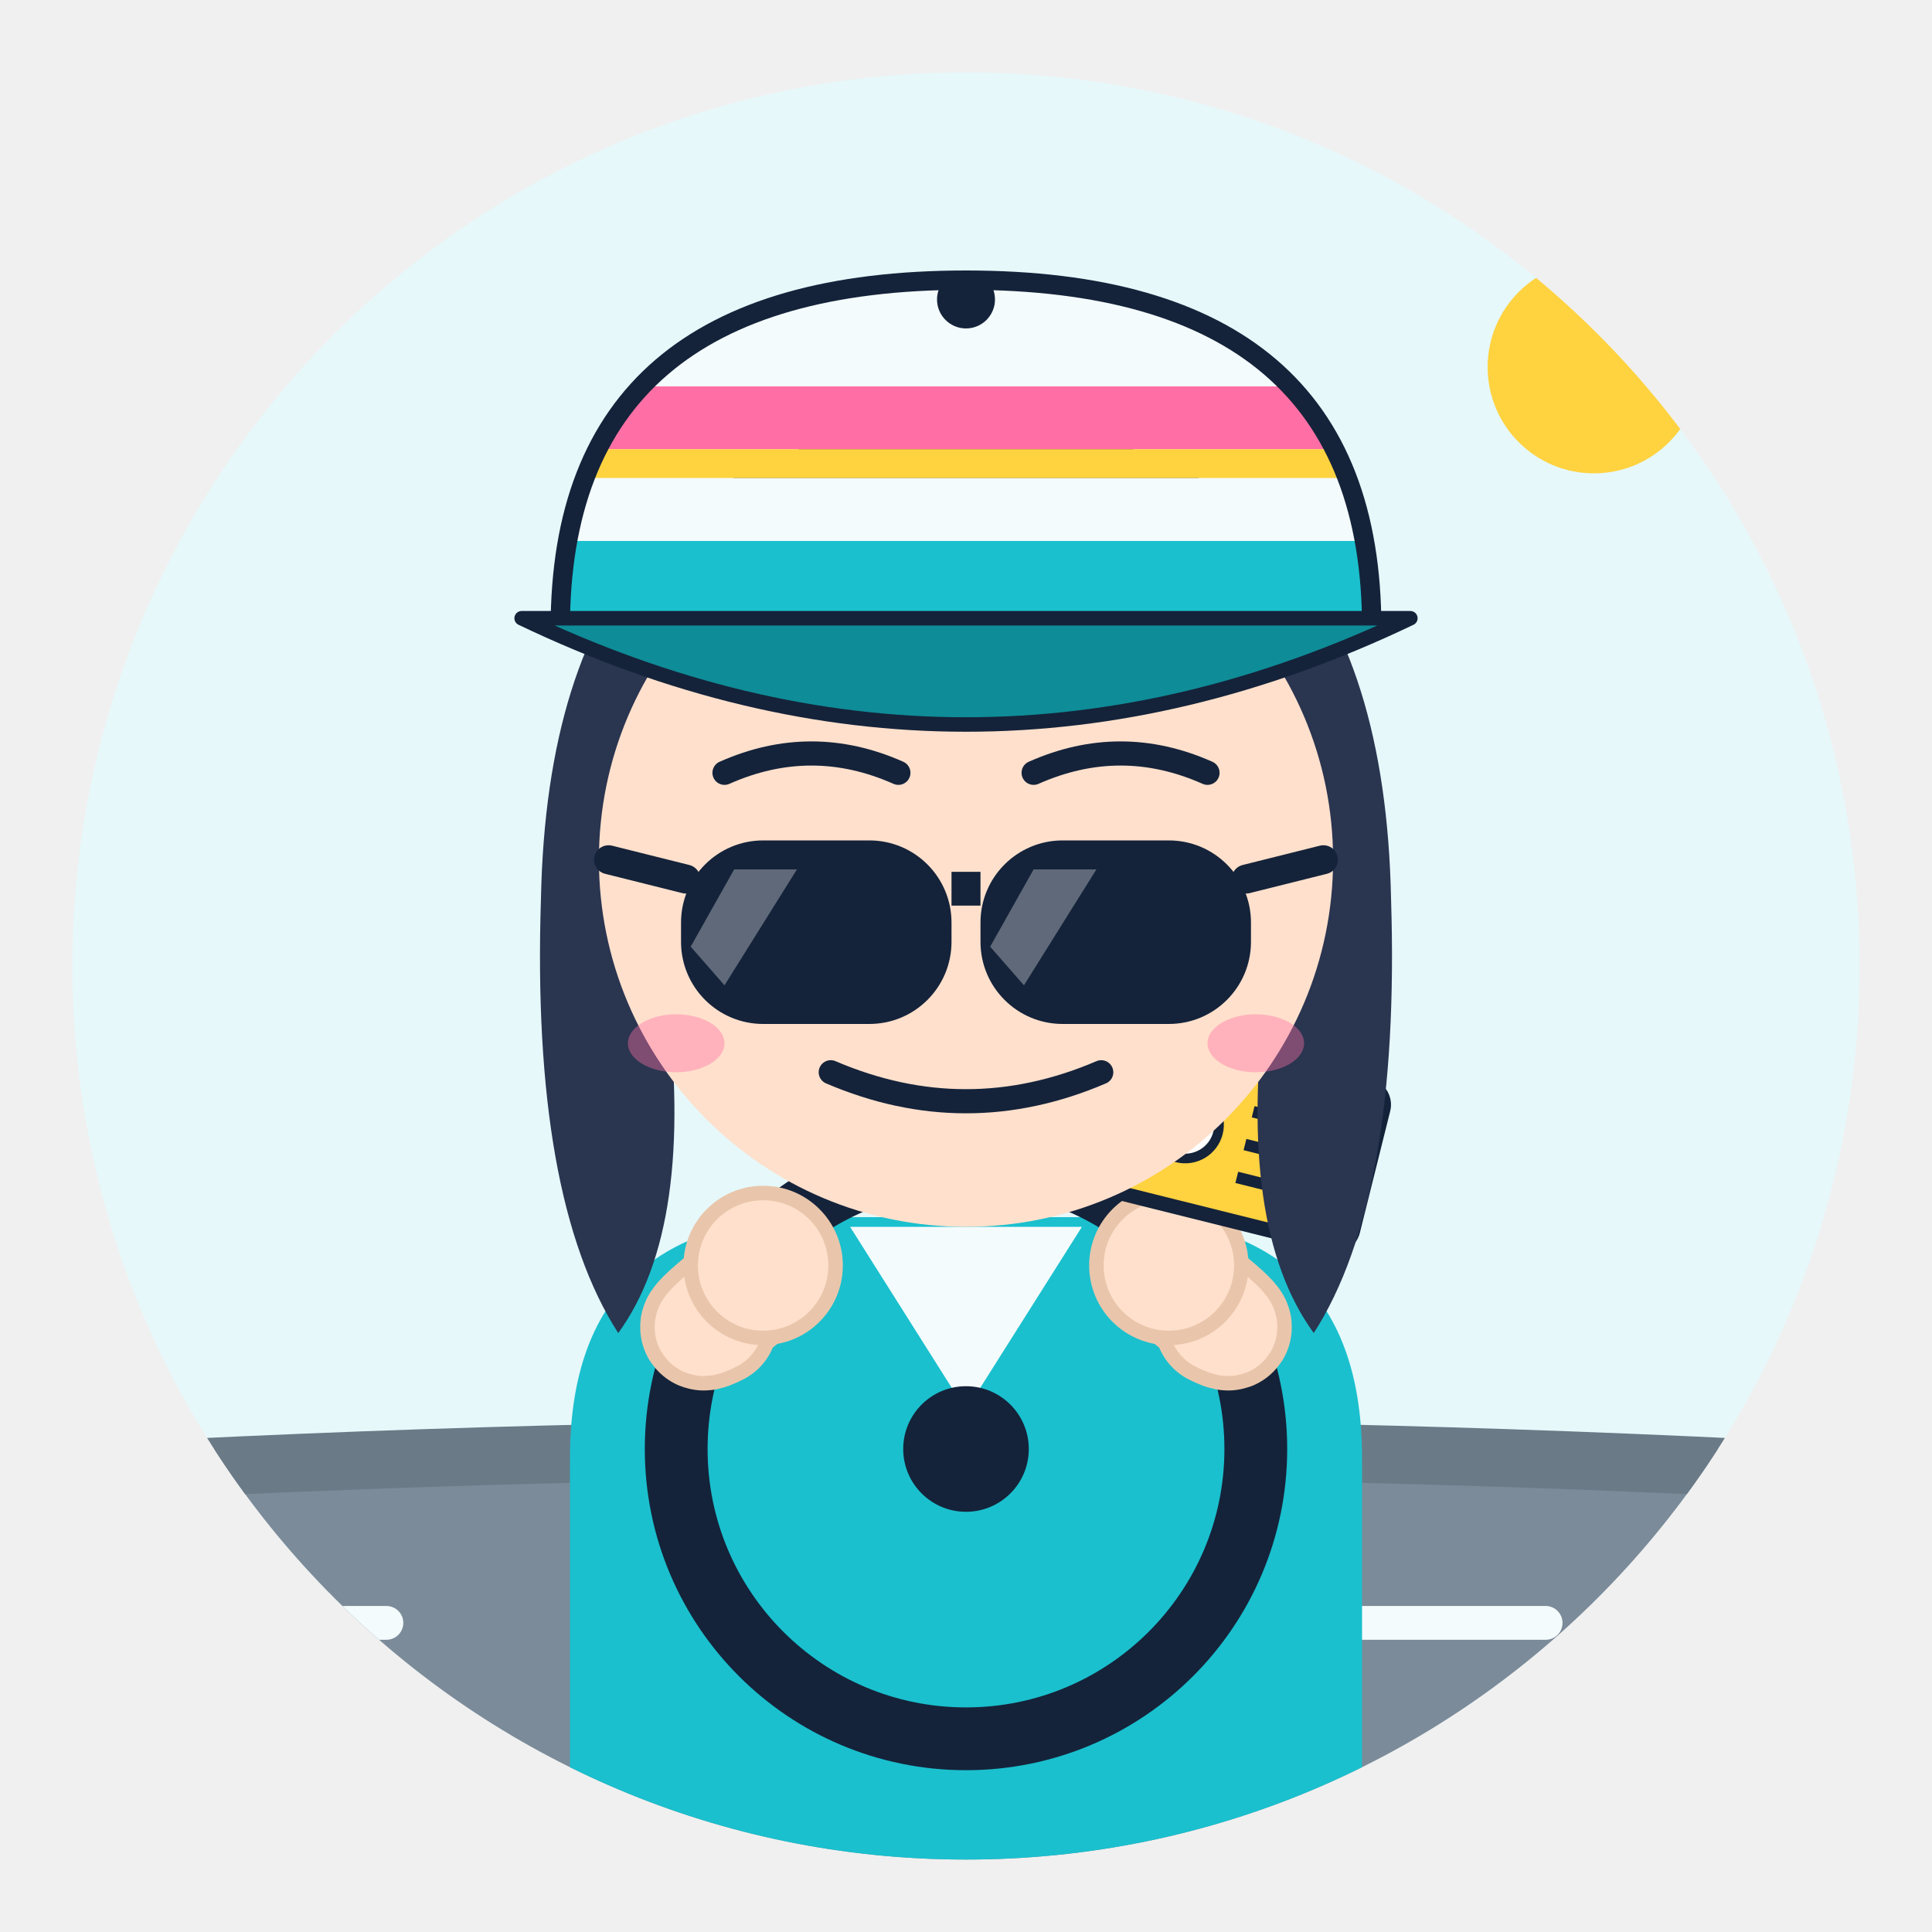
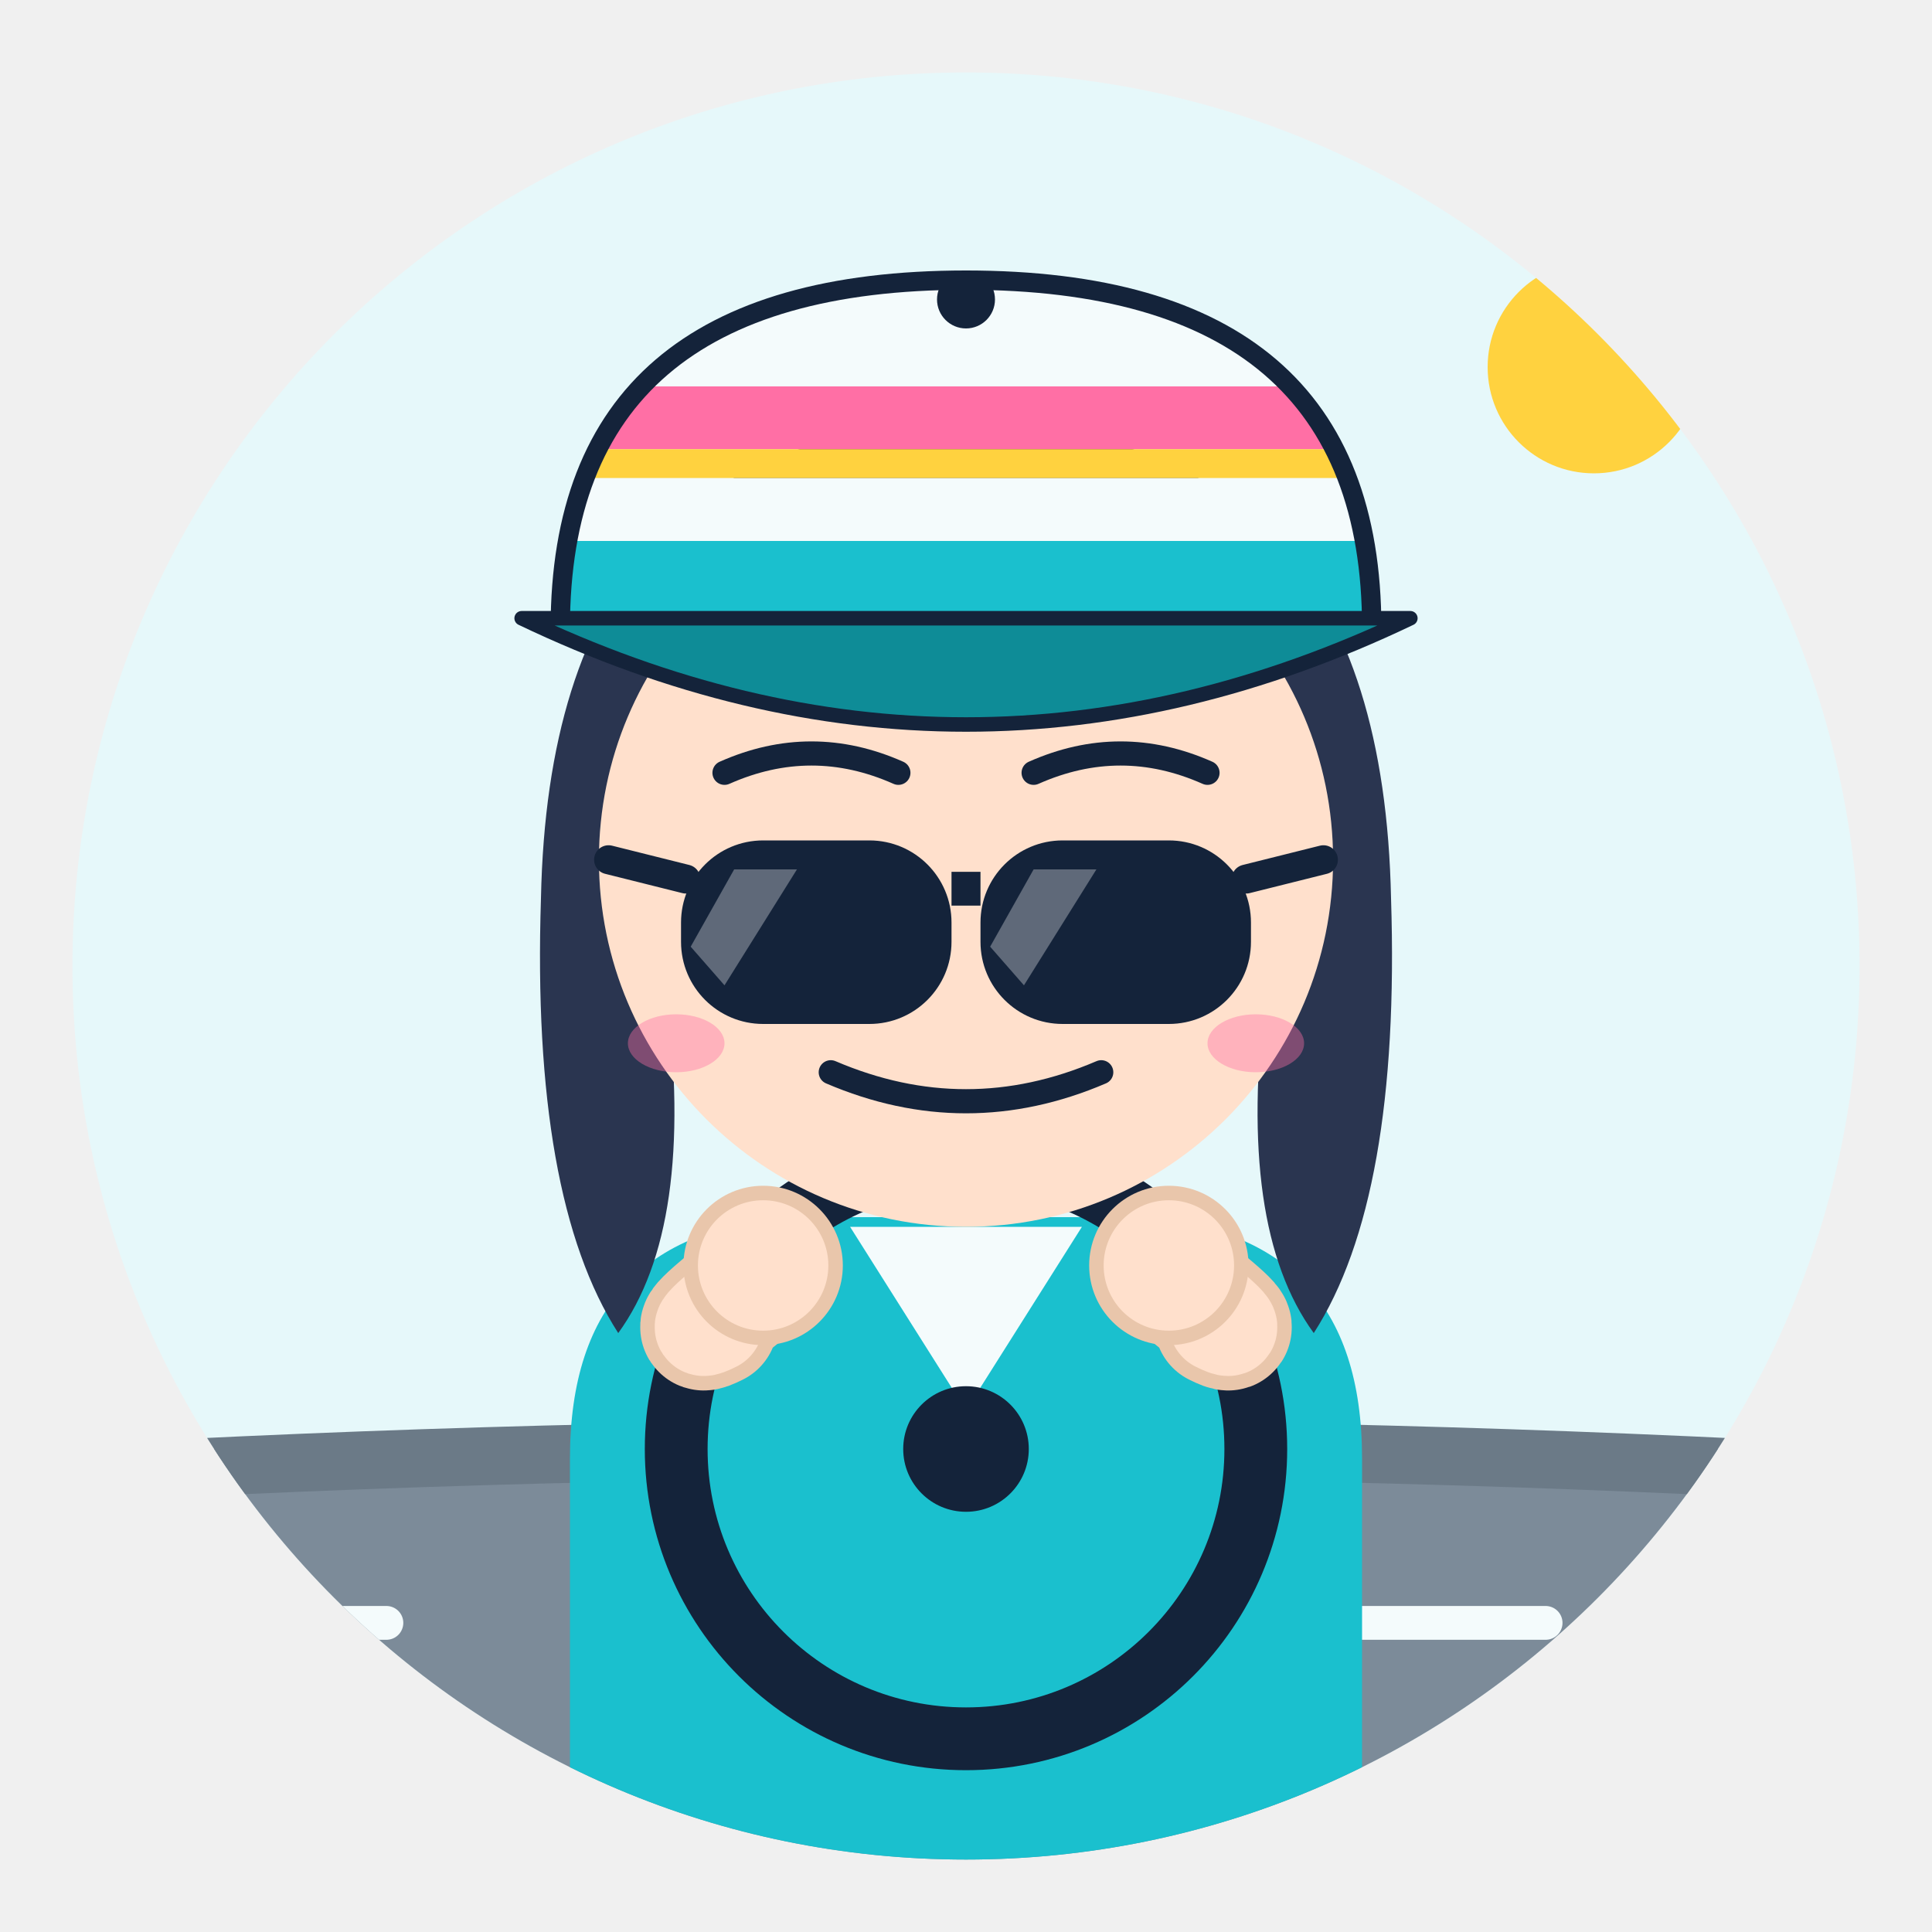
<svg xmlns="http://www.w3.org/2000/svg" viewBox="0 0 400 400" width="400" height="400">
  <clipPath id="rdKolo">
    <circle cx="200" cy="200" r="185" />
  </clipPath>
  <g clip-path="url(#rdKolo)">
    <rect x="0" y="0" width="400" height="400" fill="#E6F8FA" />
    <circle cx="330" cy="76" r="22" fill="#FFD23F" />
    <rect x="0" y="300" width="400" height="100" fill="#7C8B99" />
    <path d="M0 300 Q200 288 400 300 L400 312 Q200 300 0 312 Z" fill="#6B7A87" />
    <g stroke="#F4FBFC" stroke-width="7" stroke-linecap="round">
      <line x1="40" y1="336" x2="80" y2="336" />
      <line x1="160" y1="336" x2="200" y2="336" />
      <line x1="280" y1="336" x2="320" y2="336" />
    </g>
    <path d="M118 385 L118 302 Q118 254 166 252 L234 252 Q282 254 282 302 L282 385 Z" fill="#1AC0CE" />
    <path d="M176 254 L200 292 L224 254 Z" fill="#F4FBFC" />
    <circle cx="200" cy="300" r="60" fill="none" stroke="#14233A" stroke-width="13" />
    <circle cx="200" cy="300" r="13" fill="#14233A" />
    <g fill="none" stroke-linecap="round">
      <path d="M148 274 Q140 278 158 264" stroke="#E9C6AB" stroke-width="26" />
      <path d="M252 274 Q260 278 242 264" stroke="#E9C6AB" stroke-width="26" />
      <path d="M148 274 Q140 278 158 264" stroke="#FFE0CC" stroke-width="20" />
      <path d="M252 274 Q260 278 242 264" stroke="#FFE0CC" stroke-width="20" />
    </g>
    <circle cx="158" cy="262" r="15" fill="#FFE0CC" stroke="#E9C6AB" stroke-width="3" />
    <circle cx="242" cy="262" r="15" fill="#FFE0CC" stroke="#E9C6AB" stroke-width="3" />
-     <g transform="translate(258 236) rotate(14)">
-       <rect x="-26" y="-17" width="52" height="34" rx="4" fill="#FFD23F" stroke="#14233A" stroke-width="3" />
-       <circle cx="-13" cy="0" r="7" fill="#FFFFFF" stroke="#14233A" stroke-width="2" />
-       <line x1="0" y1="-6" x2="18" y2="-6" stroke="#14233A" stroke-width="2.4" />
-       <line x1="0" y1="1" x2="18" y2="1" stroke="#14233A" stroke-width="2.4" />
-       <line x1="0" y1="8" x2="14" y2="8" stroke="#14233A" stroke-width="2.4" />
-     </g>
    <path d="M200 88 Q286 88 288 186 Q290 248 272 276 Q256 254 262 206 Q262 138 200 134              Q138 138 138 206 Q144 254 128 276 Q110 248 112 186 Q114 88 200 88 Z" fill="#2A3550" />
    <circle cx="200" cy="178" r="76" fill="#FFE0CC" />
    <clipPath id="rdKstil">
      <path d="M116 130 Q116 58 200 58 Q284 58 284 130 Z" />
    </clipPath>
    <g clip-path="url(#rdKstil)">
      <rect x="104" y="58" width="192" height="22" fill="#F4FBFC" />
      <rect x="104" y="80" width="192" height="13" fill="#FF6FA5" />
      <rect x="104" y="93" width="192" height="6" fill="#FFD23F" />
      <rect x="104" y="99" width="192" height="13" fill="#F4FBFC" />
      <rect x="104" y="112" width="192" height="18" fill="#1AC0CE" />
    </g>
    <path d="M116 130 Q116 58 200 58 Q284 58 284 130" fill="none" stroke="#14233A" stroke-width="4" stroke-linejoin="round" />
    <circle cx="200" cy="62" r="6" fill="#14233A" />
    <path d="M108 128 Q200 172 292 128 Z" fill="#0E8C97" stroke="#14233A" stroke-width="3" stroke-linejoin="round" />
    <path d="M150 160 Q168 152 186 160" stroke="#14233A" stroke-width="5" fill="none" stroke-linecap="round" />
    <path d="M250 160 Q232 152 214 160" stroke="#14233A" stroke-width="5" fill="none" stroke-linecap="round" />
    <line x1="142" y1="182" x2="126" y2="178" stroke="#14233A" stroke-width="6" stroke-linecap="round" />
    <line x1="258" y1="182" x2="274" y2="178" stroke="#14233A" stroke-width="6" stroke-linecap="round" />
    <rect x="141" y="174" width="56" height="38" rx="17" fill="#14233A" />
    <rect x="203" y="174" width="56" height="38" rx="17" fill="#14233A" />
    <line x1="197" y1="184" x2="203" y2="184" stroke="#14233A" stroke-width="7" />
    <path d="M152 180 L165 180 L150 204 L143 196 Z" fill="#FFFFFF" opacity="0.32" />
    <path d="M214 180 L227 180 L212 204 L205 196 Z" fill="#FFFFFF" opacity="0.32" />
    <path d="M172 222 Q200 234 228 222" stroke="#14233A" stroke-width="5" fill="none" stroke-linecap="round" />
    <ellipse cx="140" cy="216" rx="10" ry="6" fill="#FF6FA5" opacity="0.4" />
    <ellipse cx="260" cy="216" rx="10" ry="6" fill="#FF6FA5" opacity="0.4" />
  </g>
</svg>
